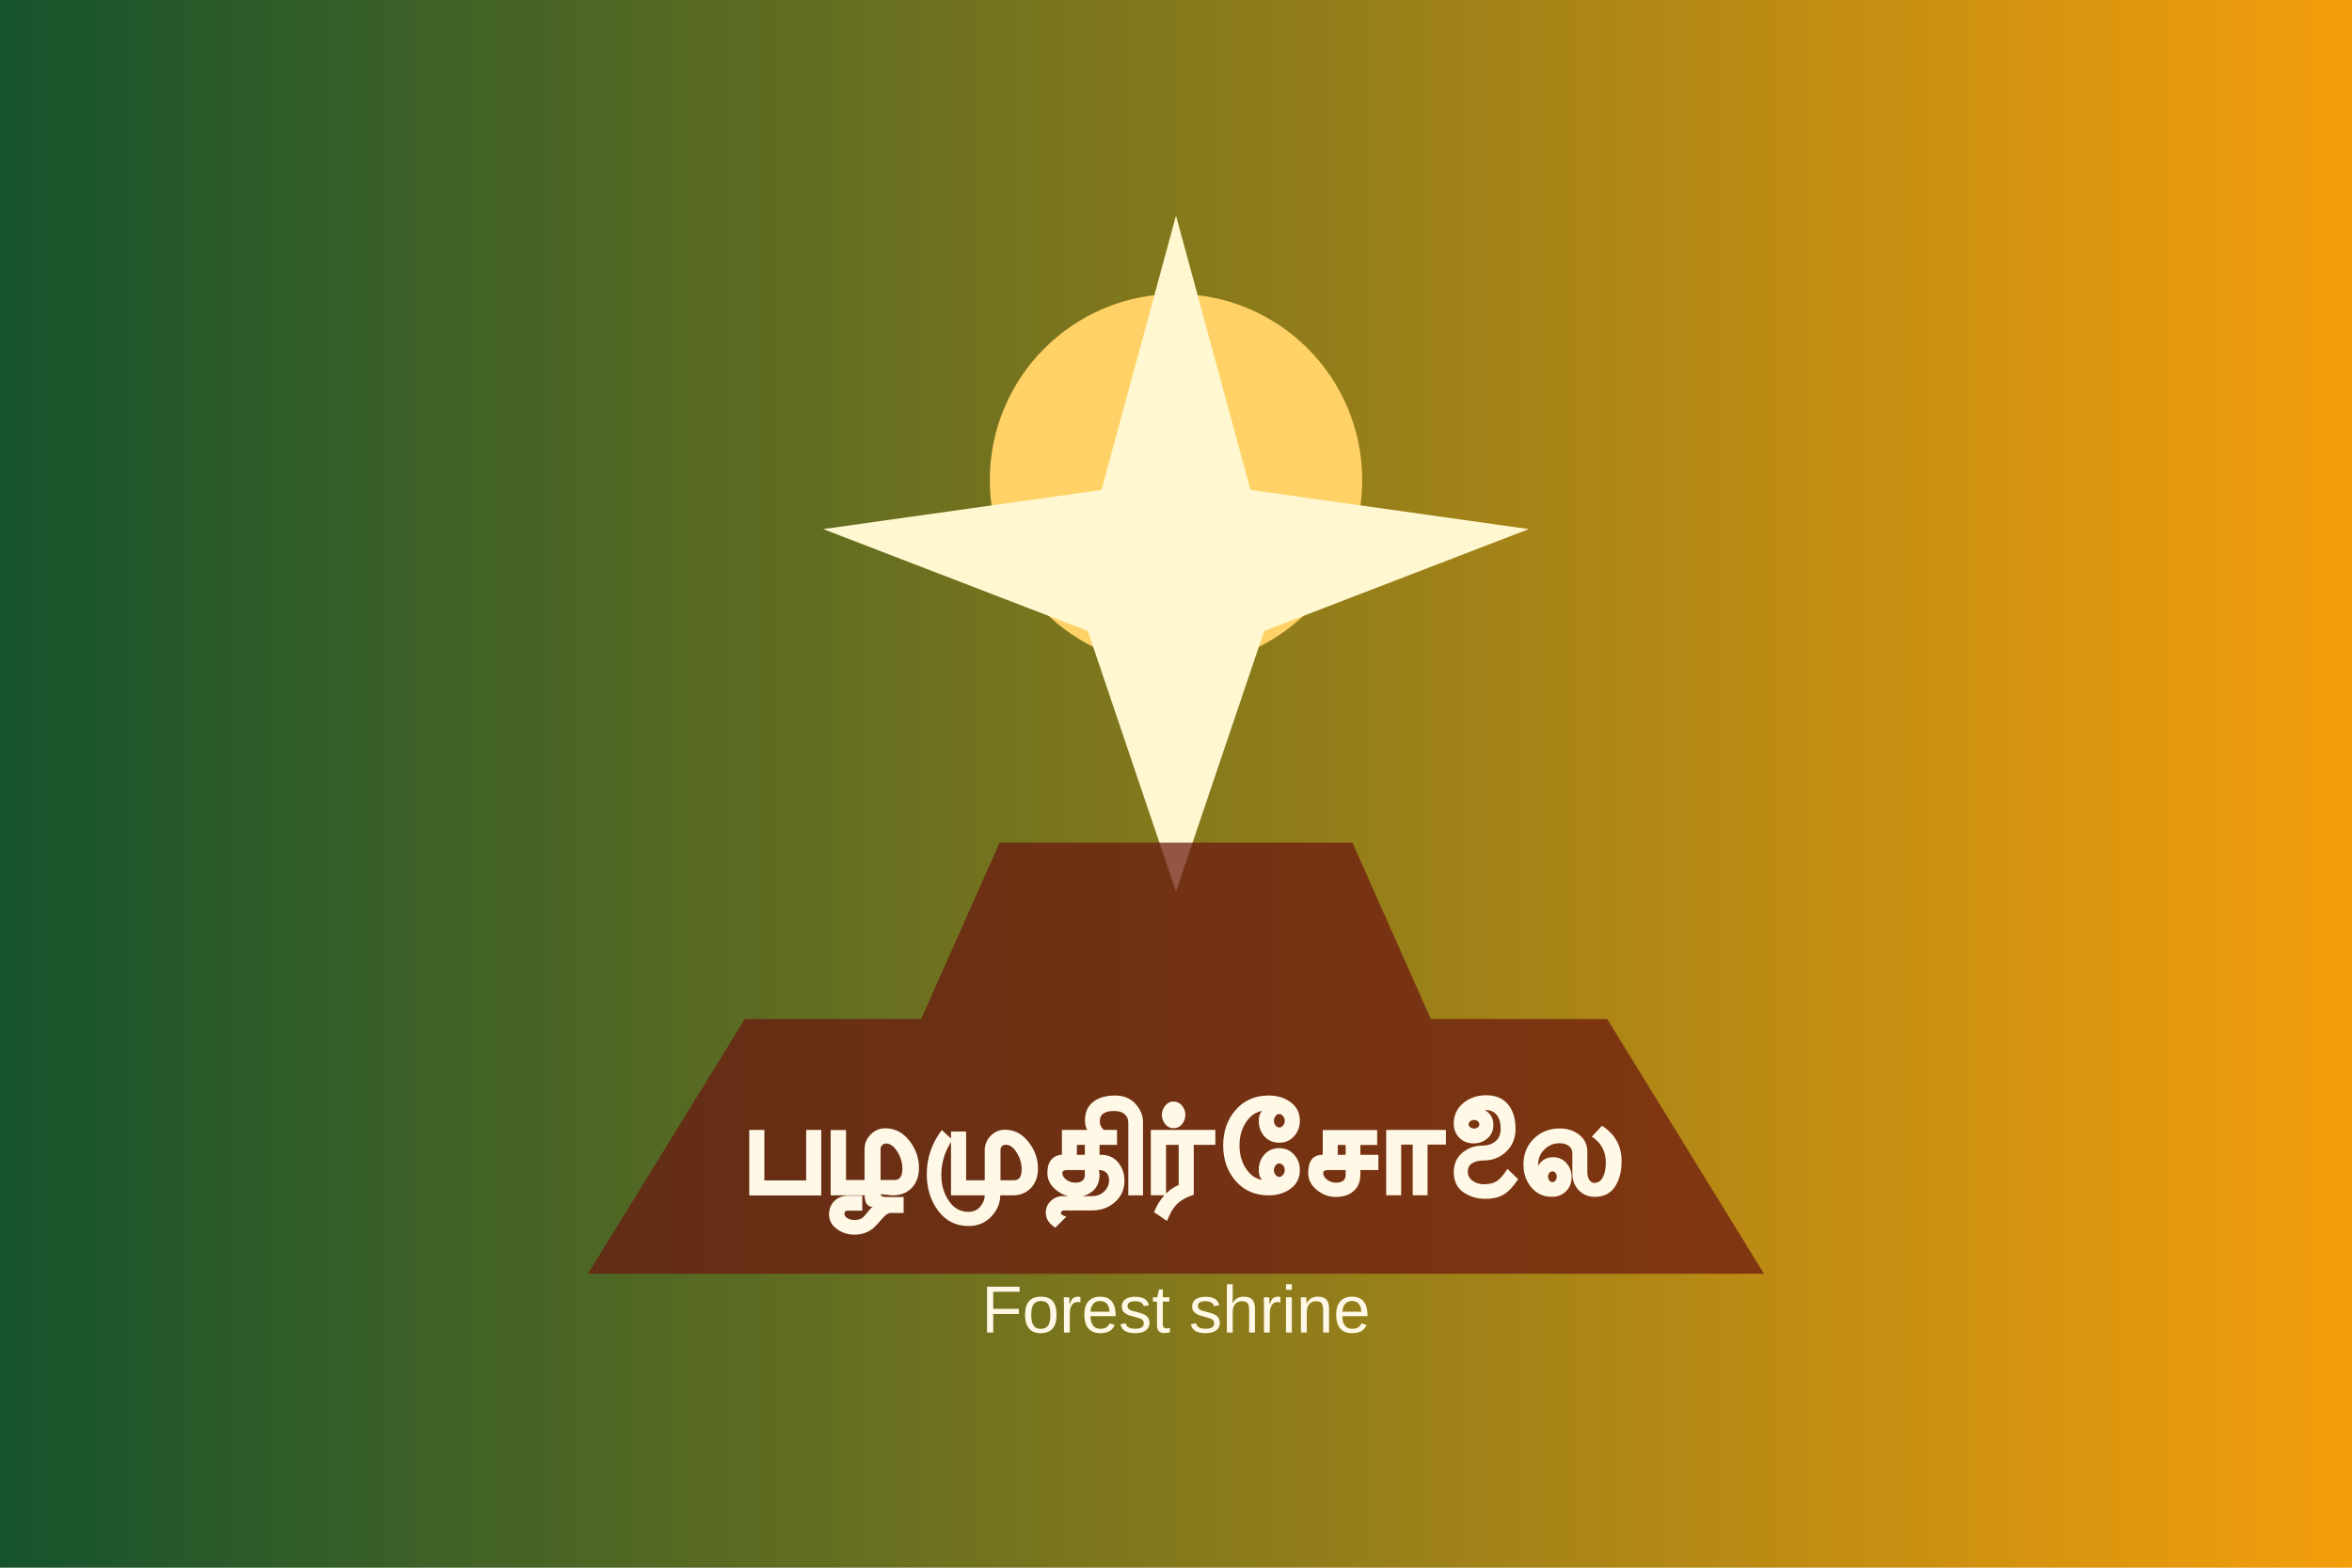
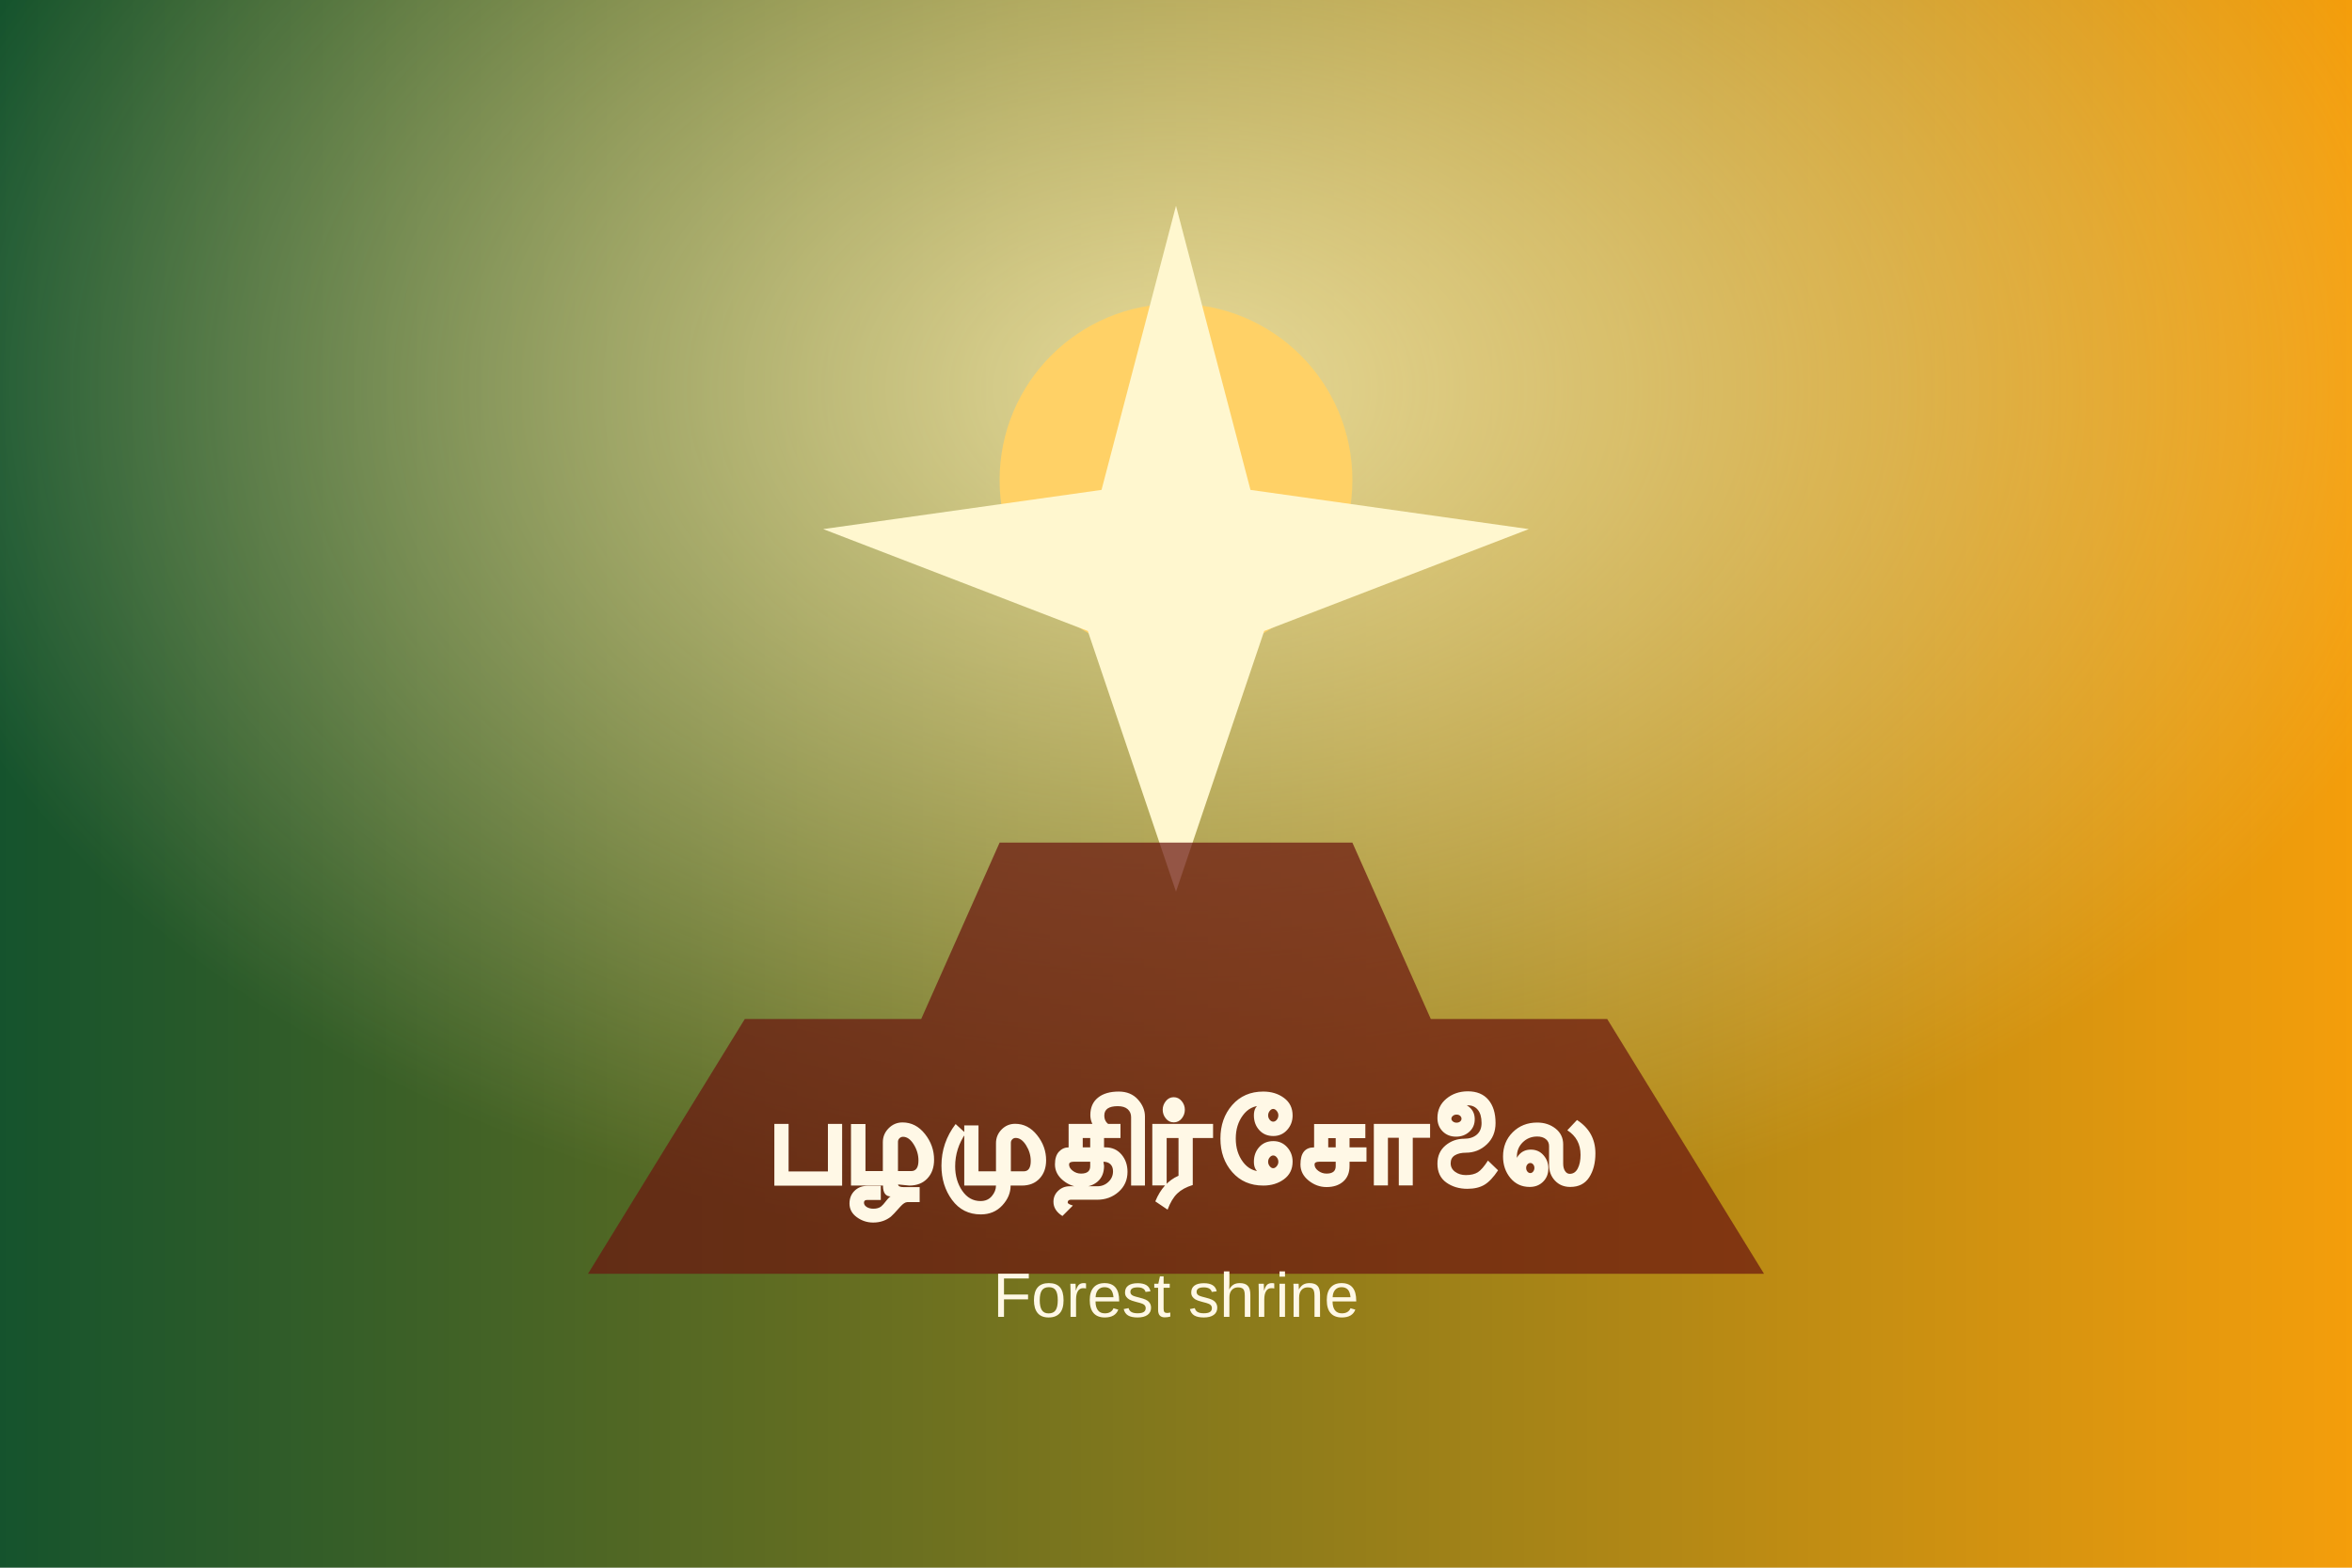
- <svg xmlns="http://www.w3.org/2000/svg" width="1200" height="800">
+ <svg xmlns="http://www.w3.org/2000/svg" width="1200" height="800" viewBox="0 0 1200 800">
  <defs>
    <linearGradient id="g" x1="0" x2="1">
      <stop stop-color="#14532d" />
      <stop offset="1" stop-color="#f59e0b" />
    </linearGradient>
+     <radialGradient id="r" cx=".5" cy=".25" r=".55">
+       <stop stop-color="#fff2b8" stop-opacity=".8" />
+       <stop offset="1" stop-color="#fff2b8" stop-opacity="0" />
+     </radialGradient>
  </defs>
  <rect width="1200" height="800" fill="url(#g)" />
-   <circle cx="600" cy="245" r="95" fill="#ffd166" />
-   <path d="M600 110 L638 250 L780 270 L645 322 L600 455 L555 322 L420 270 L562 250 Z" fill="#fff7cf" />
+   <rect width="1200" height="800" fill="url(#r)" />
+   <circle cx="600" cy="245" r="90" fill="#ffd166" />
+   <path d="M600 105 L638 250 L780 270 L645 322 L600 455 L555 322 L420 270 L562 250 Z" fill="#fff7cf" />
  <path d="M300 650 L900 650 L820 520 L730 520 L690 430 L510 430 L470 520 L380 520 Z" fill="#6b160f" opacity=".72" />
-   <text x="600" y="610" font-size="68" text-anchor="middle" font-family="Arial" fill="#fff8e6" font-weight="800">பழமுதிர்சோலை</text>
-   <text x="600" y="680" font-size="34" text-anchor="middle" font-family="Arial" fill="#fff8e6">Forest shrine</text>
+   <text x="600" y="605" font-size="64" text-anchor="middle" font-family="Arial" fill="#fff8e6" font-weight="800">பழமுதிர்சோலை</text>
+   <text x="600" y="672" font-size="32" text-anchor="middle" font-family="Arial" fill="#fff8e6">Forest shrine</text>
</svg>
